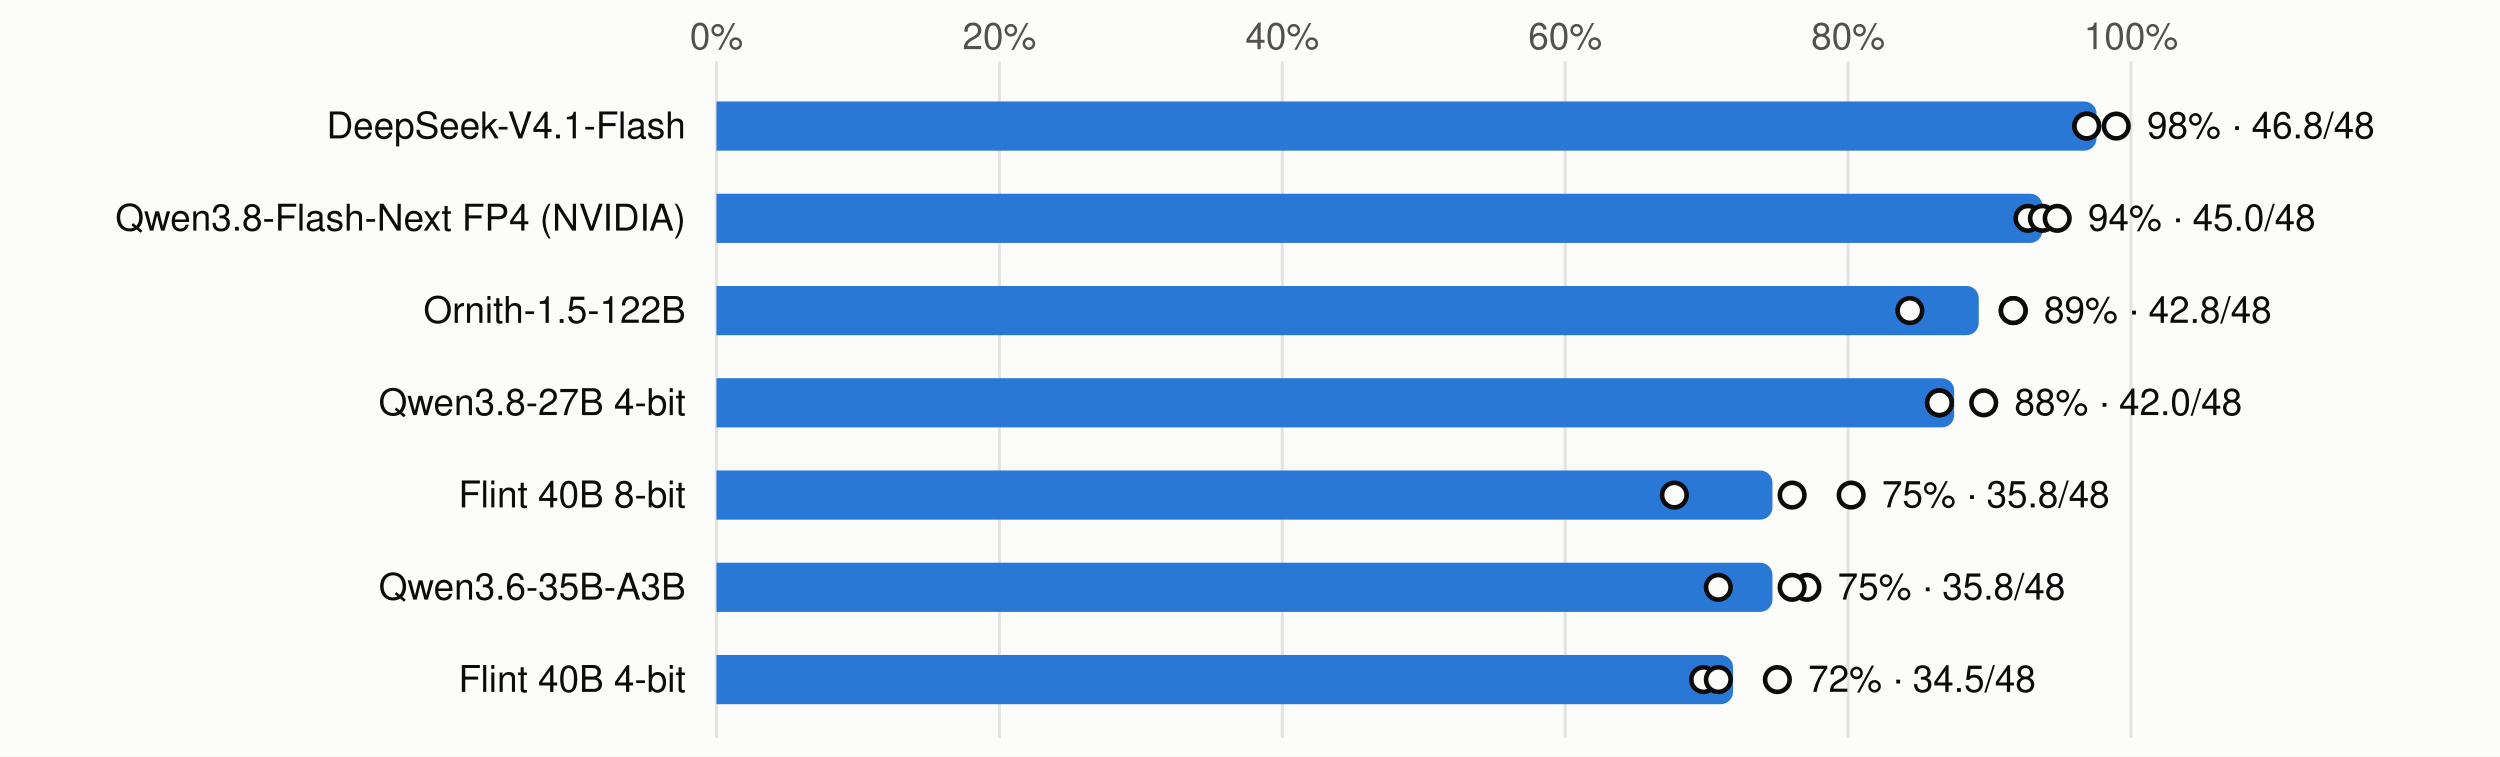
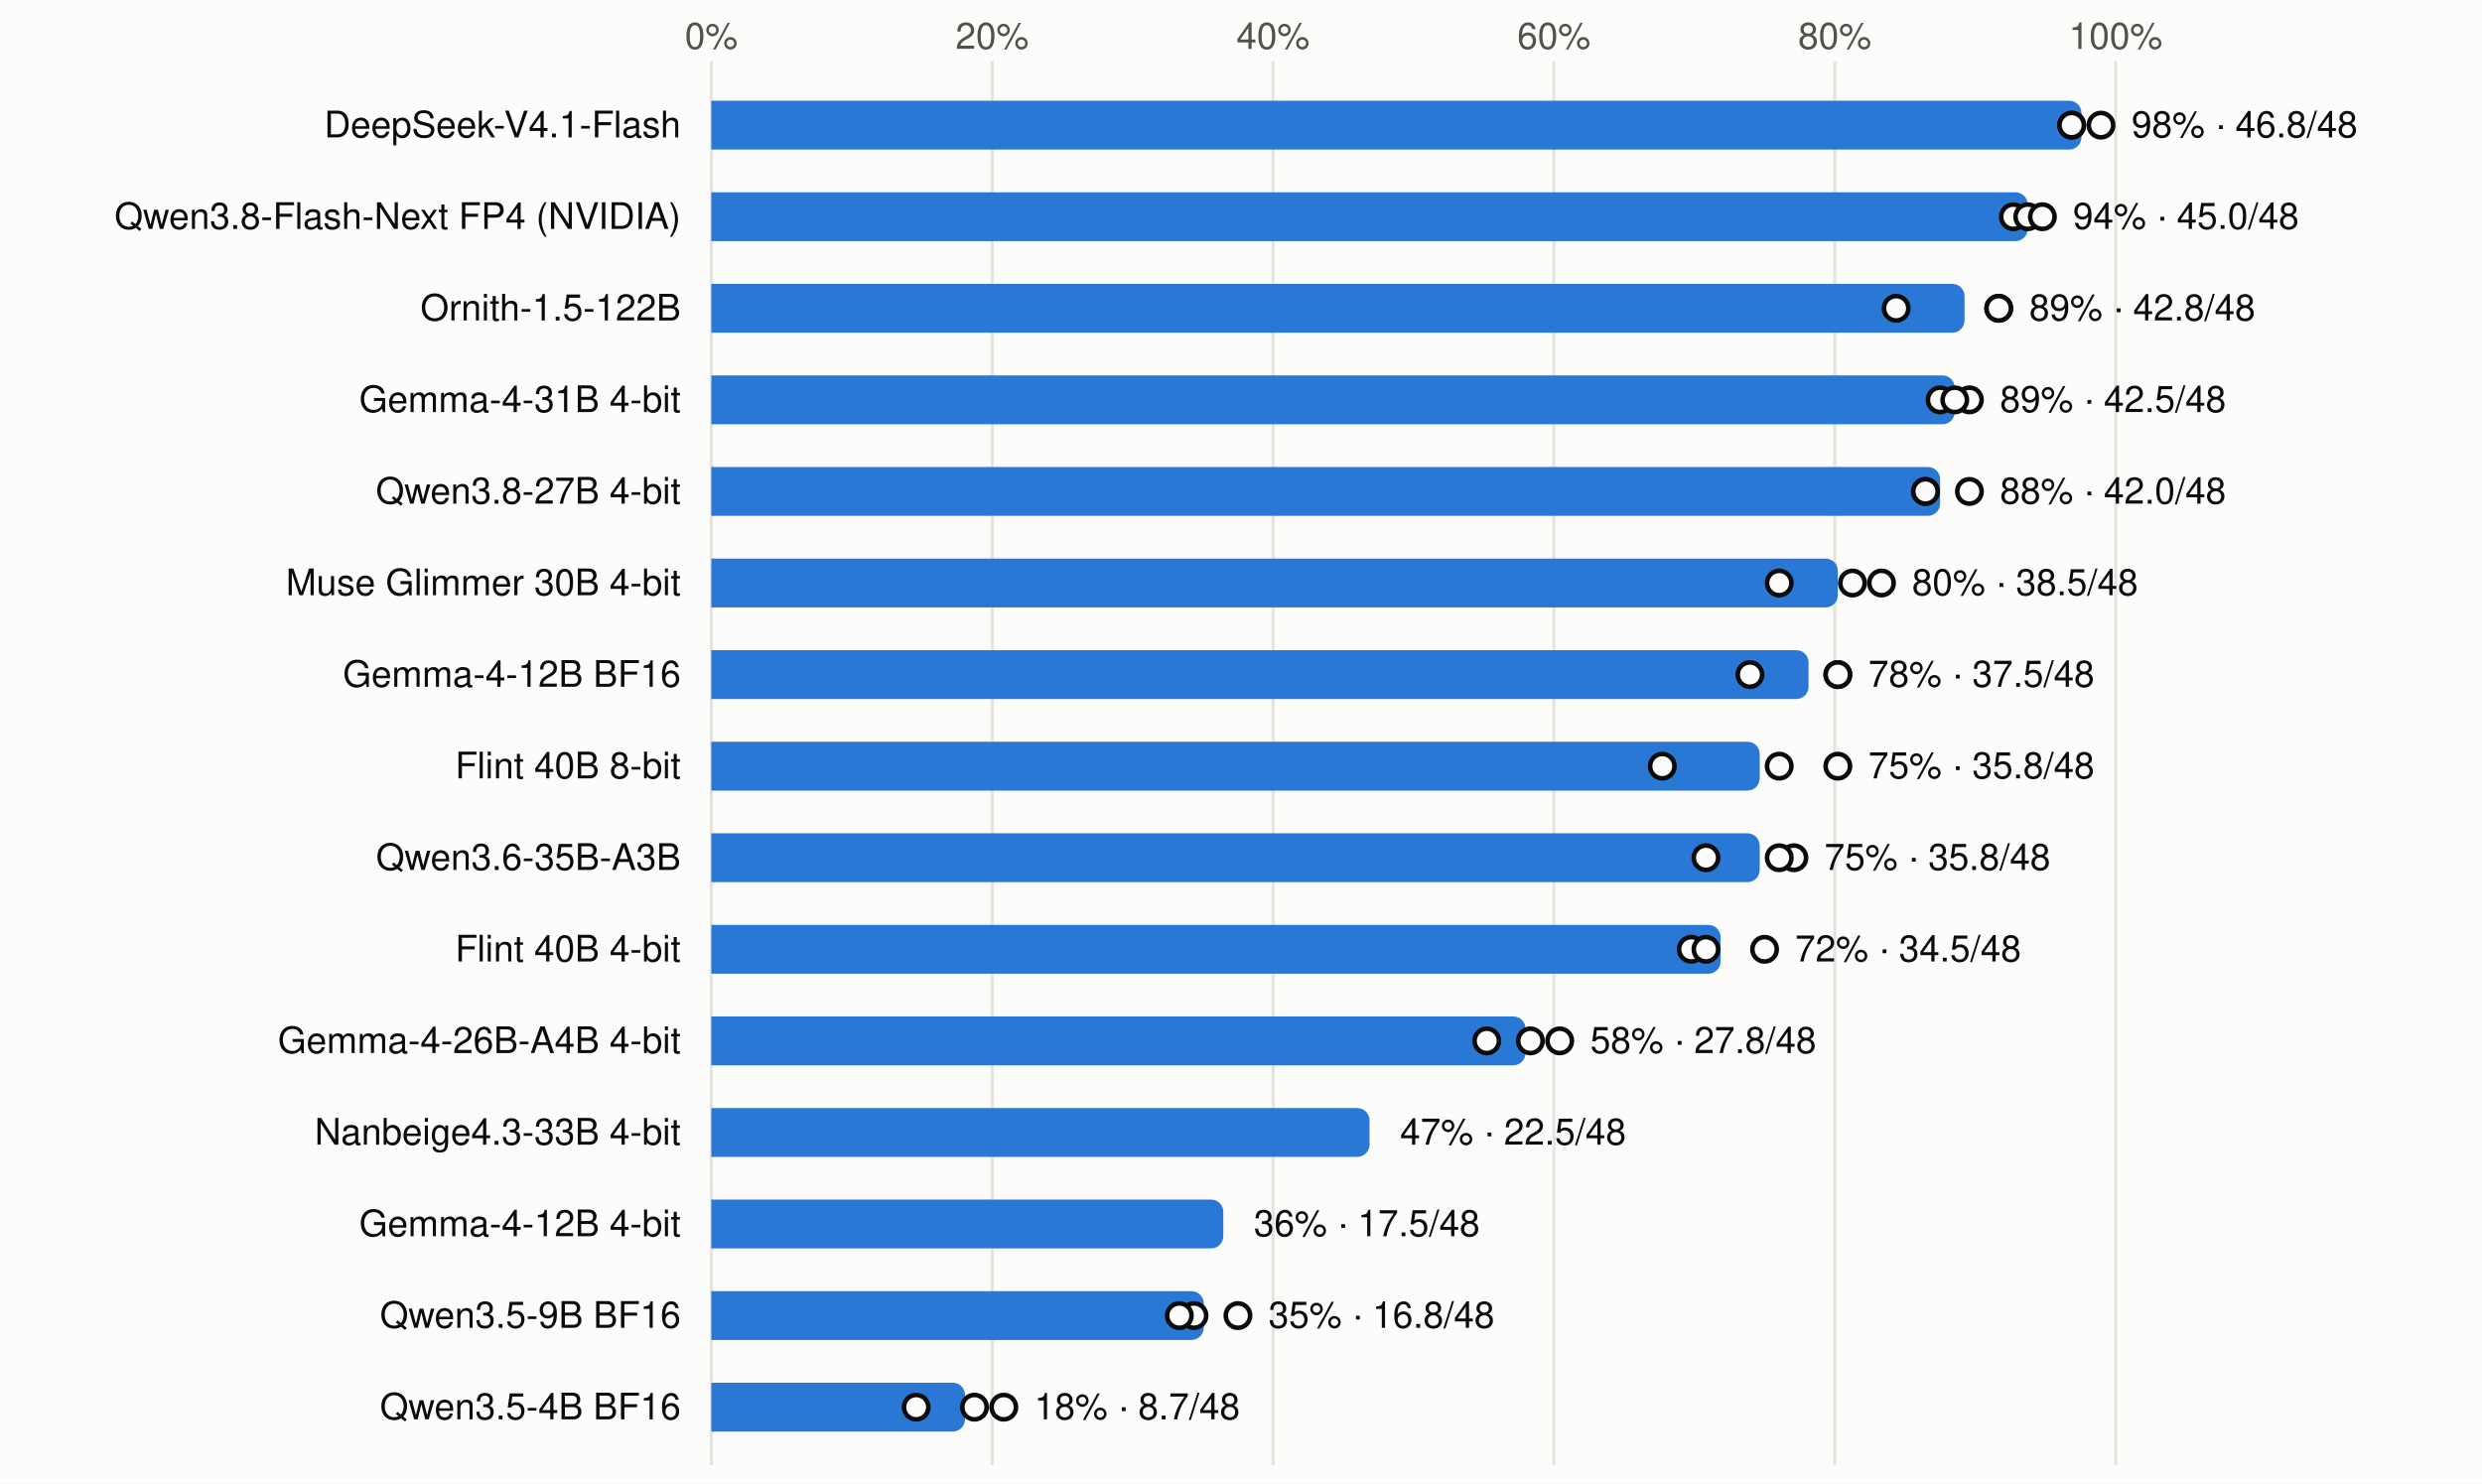
- <svg xmlns="http://www.w3.org/2000/svg" class="lb-svg" viewBox="0 0 813 246" width="813" role="img" aria-label="Score by model">
+ <svg xmlns="http://www.w3.org/2000/svg" class="lb-svg" viewBox="0 0 813 486" width="813" role="img" aria-label="Score by model">
  <style>
.lb-svg text{font:12px -apple-system,BlinkMacSystemFont,"Segoe UI",Helvetica,Arial,sans-serif;fill:#52514e}
.lb-svg .t{fill:#0b0b0b;font-weight:600}
.lb-svg .lab{fill:#0b0b0b}
.lb-svg .grid{stroke:#e4e3df}
.lb-svg .bar{fill:#2a78d6}
.lb-svg .dot{fill:#fcfcfb;stroke:#0b0b0b;stroke-width:1.5}
.lb-svg .h0{fill:#eef5fd} .lb-svg .x0{fill:#0b0b0b}
.lb-svg .h1{fill:#cde2fb} .lb-svg .x1{fill:#0b0b0b}
.lb-svg .h2{fill:#b7d3f6} .lb-svg .x2{fill:#0b0b0b}
.lb-svg .h3{fill:#9ec5f4} .lb-svg .x3{fill:#0b0b0b}
.lb-svg .h4{fill:#86b6ef} .lb-svg .x4{fill:#0b0b0b}
.lb-svg .h5{fill:#6da7ec} .lb-svg .x5{fill:#0b0b0b}
.lb-svg .h6{fill:#5598e7} .lb-svg .x6{fill:#0b0b0b}
.lb-svg .h7{fill:#3987e5} .lb-svg .x7{fill:#ffffff}
.lb-svg .h8{fill:#2a78d6} .lb-svg .x8{fill:#ffffff}
.lb-svg .h9{fill:#256abf} .lb-svg .x9{fill:#ffffff}
.lb-svg .h10{fill:#1c5cab} .lb-svg .x10{fill:#ffffff}
.lb-svg .h11{fill:#184f95} .lb-svg .x11{fill:#ffffff}
.lb-svg .h12{fill:#104281} .lb-svg .x12{fill:#ffffff}
</style>
-   <rect width="813" height="246" style="fill:#fcfcfb" />
-   <line class="grid" x1="233.0" x2="233.0" y1="20" y2="240" />
+   <rect width="813" height="486" style="fill:#fcfcfb" />
+   <line class="grid" x1="233.0" x2="233.0" y1="20" y2="480" />
  <text x="233.0" y="16" text-anchor="middle">0%</text>
-   <line class="grid" x1="325.0" x2="325.0" y1="20" y2="240" />
+   <line class="grid" x1="325.0" x2="325.0" y1="20" y2="480" />
  <text x="325.0" y="16" text-anchor="middle">20%</text>
-   <line class="grid" x1="417.0" x2="417.0" y1="20" y2="240" />
+   <line class="grid" x1="417.0" x2="417.0" y1="20" y2="480" />
  <text x="417.0" y="16" text-anchor="middle">40%</text>
-   <line class="grid" x1="509.0" x2="509.0" y1="20" y2="240" />
+   <line class="grid" x1="509.0" x2="509.0" y1="20" y2="480" />
  <text x="509.0" y="16" text-anchor="middle">60%</text>
-   <line class="grid" x1="601.0" x2="601.0" y1="20" y2="240" />
+   <line class="grid" x1="601.0" x2="601.0" y1="20" y2="480" />
  <text x="601.0" y="16" text-anchor="middle">80%</text>
-   <line class="grid" x1="693.0" x2="693.0" y1="20" y2="240" />
+   <line class="grid" x1="693.0" x2="693.0" y1="20" y2="480" />
  <text x="693.0" y="16" text-anchor="middle">100%</text>
  <text class="lab" x="223" y="45" text-anchor="end">DeepSeek-V4.1-Flash</text>
  <g>
    <path class="bar" d="M233,33 h444.8 a4,4 0 0 1 4,4 v8 a4,4 0 0 1 -4,4 h-444.8 z" />
  </g>
  <circle class="dot" cx="678.6" cy="41.0" r="4" />
  <circle class="dot" cx="688.2" cy="41.0" r="4" />
  <circle class="dot" cx="678.6" cy="41.0" r="4" />
  <text class="lab" x="698.2" y="45">98% · 46.8/48</text>
  <text class="lab" x="223" y="75" text-anchor="end">Qwen3.8-Flash-Next FP4 (NVIDIA)</text>
  <g>
    <path class="bar" d="M233,63 h427.2 a4,4 0 0 1 4,4 v8 a4,4 0 0 1 -4,4 h-427.2 z" />
  </g>
  <circle class="dot" cx="659.5" cy="71.0" r="4" />
  <circle class="dot" cx="664.2" cy="71.0" r="4" />
  <circle class="dot" cx="669.0" cy="71.0" r="4" />
  <text class="lab" x="679.0" y="75">94% · 45.0/48</text>
  <text class="lab" x="223" y="105" text-anchor="end">Ornith-1.5-122B</text>
  <g>
    <path class="bar" d="M233,93 h406.5 a4,4 0 0 1 4,4 v8 a4,4 0 0 1 -4,4 h-406.5 z" />
  </g>
  <circle class="dot" cx="621.1" cy="101.0" r="4" />
  <circle class="dot" cx="654.7" cy="101.0" r="4" />
  <circle class="dot" cx="654.7" cy="101.0" r="4" />
  <text class="lab" x="664.7" y="105">89% · 42.8/48</text>
-   <text class="lab" x="223" y="135" text-anchor="end">Qwen3.8-27B 4-bit</text>
+   <text class="lab" x="223" y="135" text-anchor="end">Gemma-4-31B 4-bit</text>
  <g>
-     <path class="bar" d="M233,123 h398.5 a4,4 0 0 1 4,4 v8 a4,4 0 0 1 -4,4 h-398.5 z" />
+     <path class="bar" d="M233,123 h403.3 a4,4 0 0 1 4,4 v8 a4,4 0 0 1 -4,4 h-403.3 z" />
  </g>
-   <circle class="dot" cx="630.7" cy="131.0" r="4" />
  <circle class="dot" cx="645.1" cy="131.0" r="4" />
-   <circle class="dot" cx="630.7" cy="131.0" r="4" />
-   <text class="lab" x="655.1" y="135">88% · 42.0/48</text>
-   <text class="lab" x="223" y="165" text-anchor="end">Flint 40B 8-bit</text>
+   <circle class="dot" cx="635.5" cy="131.0" r="4" />
+   <circle class="dot" cx="640.3" cy="131.0" r="4" />
+   <text class="lab" x="655.1" y="135">89% · 42.5/48</text>
+   <text class="lab" x="223" y="165" text-anchor="end">Qwen3.8-27B 4-bit</text>
  <g>
-     <path class="bar" d="M233,153 h339.4 a4,4 0 0 1 4,4 v8 a4,4 0 0 1 -4,4 h-339.4 z" />
+     <path class="bar" d="M233,153 h398.5 a4,4 0 0 1 4,4 v8 a4,4 0 0 1 -4,4 h-398.5 z" />
  </g>
-   <circle class="dot" cx="582.8" cy="161.0" r="4" />
-   <circle class="dot" cx="544.5" cy="161.0" r="4" />
-   <circle class="dot" cx="602.0" cy="161.0" r="4" />
-   <text class="lab" x="612.0" y="165">75% · 35.8/48</text>
-   <text class="lab" x="223" y="195" text-anchor="end">Qwen3.6-35B-A3B</text>
+   <circle class="dot" cx="630.7" cy="161.0" r="4" />
+   <circle class="dot" cx="645.1" cy="161.0" r="4" />
+   <circle class="dot" cx="630.7" cy="161.0" r="4" />
+   <text class="lab" x="655.1" y="165">88% · 42.0/48</text>
+   <text class="lab" x="223" y="195" text-anchor="end">Muse Glimmer 30B 4-bit</text>
  <g>
-     <path class="bar" d="M233,183 h339.4 a4,4 0 0 1 4,4 v8 a4,4 0 0 1 -4,4 h-339.4 z" />
+     <path class="bar" d="M233,183 h365.0 a4,4 0 0 1 4,4 v8 a4,4 0 0 1 -4,4 h-365.0 z" />
  </g>
-   <circle class="dot" cx="587.6" cy="191.0" r="4" />
  <circle class="dot" cx="582.8" cy="191.0" r="4" />
-   <circle class="dot" cx="558.8" cy="191.0" r="4" />
-   <text class="lab" x="597.6" y="195">75% · 35.8/48</text>
-   <text class="lab" x="223" y="225" text-anchor="end">Flint 40B 4-bit</text>
+   <circle class="dot" cx="606.8" cy="191.0" r="4" />
+   <circle class="dot" cx="616.3" cy="191.0" r="4" />
+   <text class="lab" x="626.3" y="195">80% · 38.5/48</text>
+   <text class="lab" x="223" y="225" text-anchor="end">Gemma-4-12B BF16</text>
  <g>
-     <path class="bar" d="M233,213 h326.6 a4,4 0 0 1 4,4 v8 a4,4 0 0 1 -4,4 h-326.6 z" />
+     <path class="bar" d="M233,213 h355.4 a4,4 0 0 1 4,4 v8 a4,4 0 0 1 -4,4 h-355.4 z" />
  </g>
-   <circle class="dot" cx="578.0" cy="221.0" r="4" />
-   <circle class="dot" cx="554.0" cy="221.0" r="4" />
-   <circle class="dot" cx="558.8" cy="221.0" r="4" />
-   <text class="lab" x="588.0" y="225">72% · 34.5/48</text>
+   <circle class="dot" cx="602.0" cy="221.0" r="4" />
+   <circle class="dot" cx="573.2" cy="221.0" r="4" />
+   <circle class="dot" cx="602.0" cy="221.0" r="4" />
+   <text class="lab" x="612.0" y="225">78% · 37.5/48</text>
+   <text class="lab" x="223" y="255" text-anchor="end">Flint 40B 8-bit</text>
+   <g>
+     <path class="bar" d="M233,243 h339.4 a4,4 0 0 1 4,4 v8 a4,4 0 0 1 -4,4 h-339.4 z" />
+   </g>
+   <circle class="dot" cx="582.8" cy="251.0" r="4" />
+   <circle class="dot" cx="544.5" cy="251.0" r="4" />
+   <circle class="dot" cx="602.0" cy="251.0" r="4" />
+   <text class="lab" x="612.0" y="255">75% · 35.8/48</text>
+   <text class="lab" x="223" y="285" text-anchor="end">Qwen3.6-35B-A3B</text>
+   <g>
+     <path class="bar" d="M233,273 h339.4 a4,4 0 0 1 4,4 v8 a4,4 0 0 1 -4,4 h-339.4 z" />
+   </g>
+   <circle class="dot" cx="587.6" cy="281.0" r="4" />
+   <circle class="dot" cx="582.8" cy="281.0" r="4" />
+   <circle class="dot" cx="558.8" cy="281.0" r="4" />
+   <text class="lab" x="597.6" y="285">75% · 35.8/48</text>
+   <text class="lab" x="223" y="315" text-anchor="end">Flint 40B 4-bit</text>
+   <g>
+     <path class="bar" d="M233,303 h326.6 a4,4 0 0 1 4,4 v8 a4,4 0 0 1 -4,4 h-326.6 z" />
+   </g>
+   <circle class="dot" cx="578.0" cy="311.0" r="4" />
+   <circle class="dot" cx="554.0" cy="311.0" r="4" />
+   <circle class="dot" cx="558.8" cy="311.0" r="4" />
+   <text class="lab" x="588.0" y="315">72% · 34.5/48</text>
+   <text class="lab" x="223" y="345" text-anchor="end">Gemma-4-26B-A4B 4-bit</text>
+   <g>
+     <path class="bar" d="M233,333 h262.7 a4,4 0 0 1 4,4 v8 a4,4 0 0 1 -4,4 h-262.7 z" />
+   </g>
+   <circle class="dot" cx="510.9" cy="341.0" r="4" />
+   <circle class="dot" cx="487.0" cy="341.0" r="4" />
+   <circle class="dot" cx="501.3" cy="341.0" r="4" />
+   <text class="lab" x="520.9" y="345">58% · 27.8/48</text>
+   <text class="lab" x="223" y="375" text-anchor="end">Nanbeige4.3-33B 4-bit</text>
+   <g>
+     <path class="bar" d="M233,363 h211.6 a4,4 0 0 1 4,4 v8 a4,4 0 0 1 -4,4 h-211.6 z" />
+   </g>
+   <text class="lab" x="458.6" y="375">47% · 22.5/48</text>
+   <text class="lab" x="223" y="405" text-anchor="end">Gemma-4-12B 4-bit</text>
+   <g>
+     <path class="bar" d="M233,393 h163.7 a4,4 0 0 1 4,4 v8 a4,4 0 0 1 -4,4 h-163.7 z" />
+   </g>
+   <text class="lab" x="410.7" y="405">36% · 17.5/48</text>
+   <text class="lab" x="223" y="435" text-anchor="end">Qwen3.5-9B BF16</text>
+   <g>
+     <path class="bar" d="M233,423 h157.3 a4,4 0 0 1 4,4 v8 a4,4 0 0 1 -4,4 h-157.3 z" />
+   </g>
+   <circle class="dot" cx="405.5" cy="431.0" r="4" />
+   <circle class="dot" cx="391.1" cy="431.0" r="4" />
+   <circle class="dot" cx="386.3" cy="431.0" r="4" />
+   <text class="lab" x="415.5" y="435">35% · 16.8/48</text>
+   <text class="lab" x="223" y="465" text-anchor="end">Qwen3.5-4B BF16</text>
+   <g>
+     <path class="bar" d="M233,453 h79.1 a4,4 0 0 1 4,4 v8 a4,4 0 0 1 -4,4 h-79.1 z" />
+   </g>
+   <circle class="dot" cx="300.1" cy="461.0" r="4" />
+   <circle class="dot" cx="319.2" cy="461.0" r="4" />
+   <circle class="dot" cx="328.8" cy="461.0" r="4" />
+   <text class="lab" x="338.8" y="465">18% · 8.7/48</text>
</svg>
